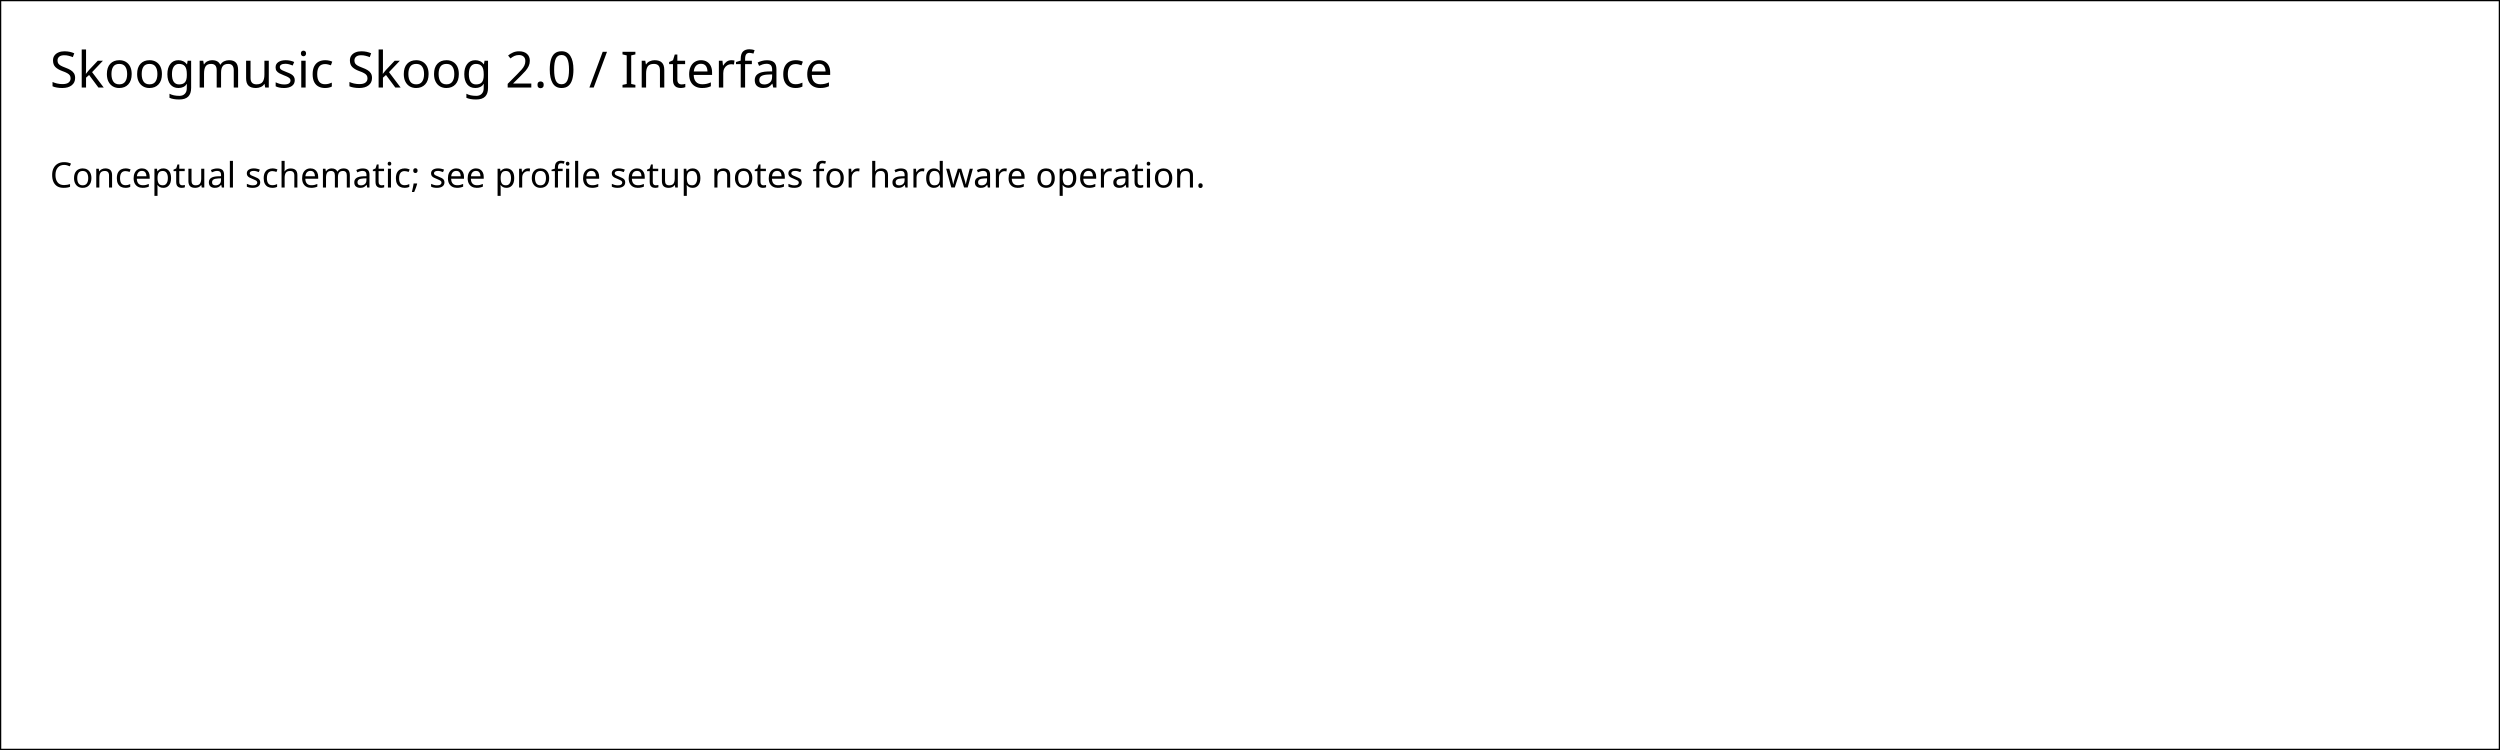
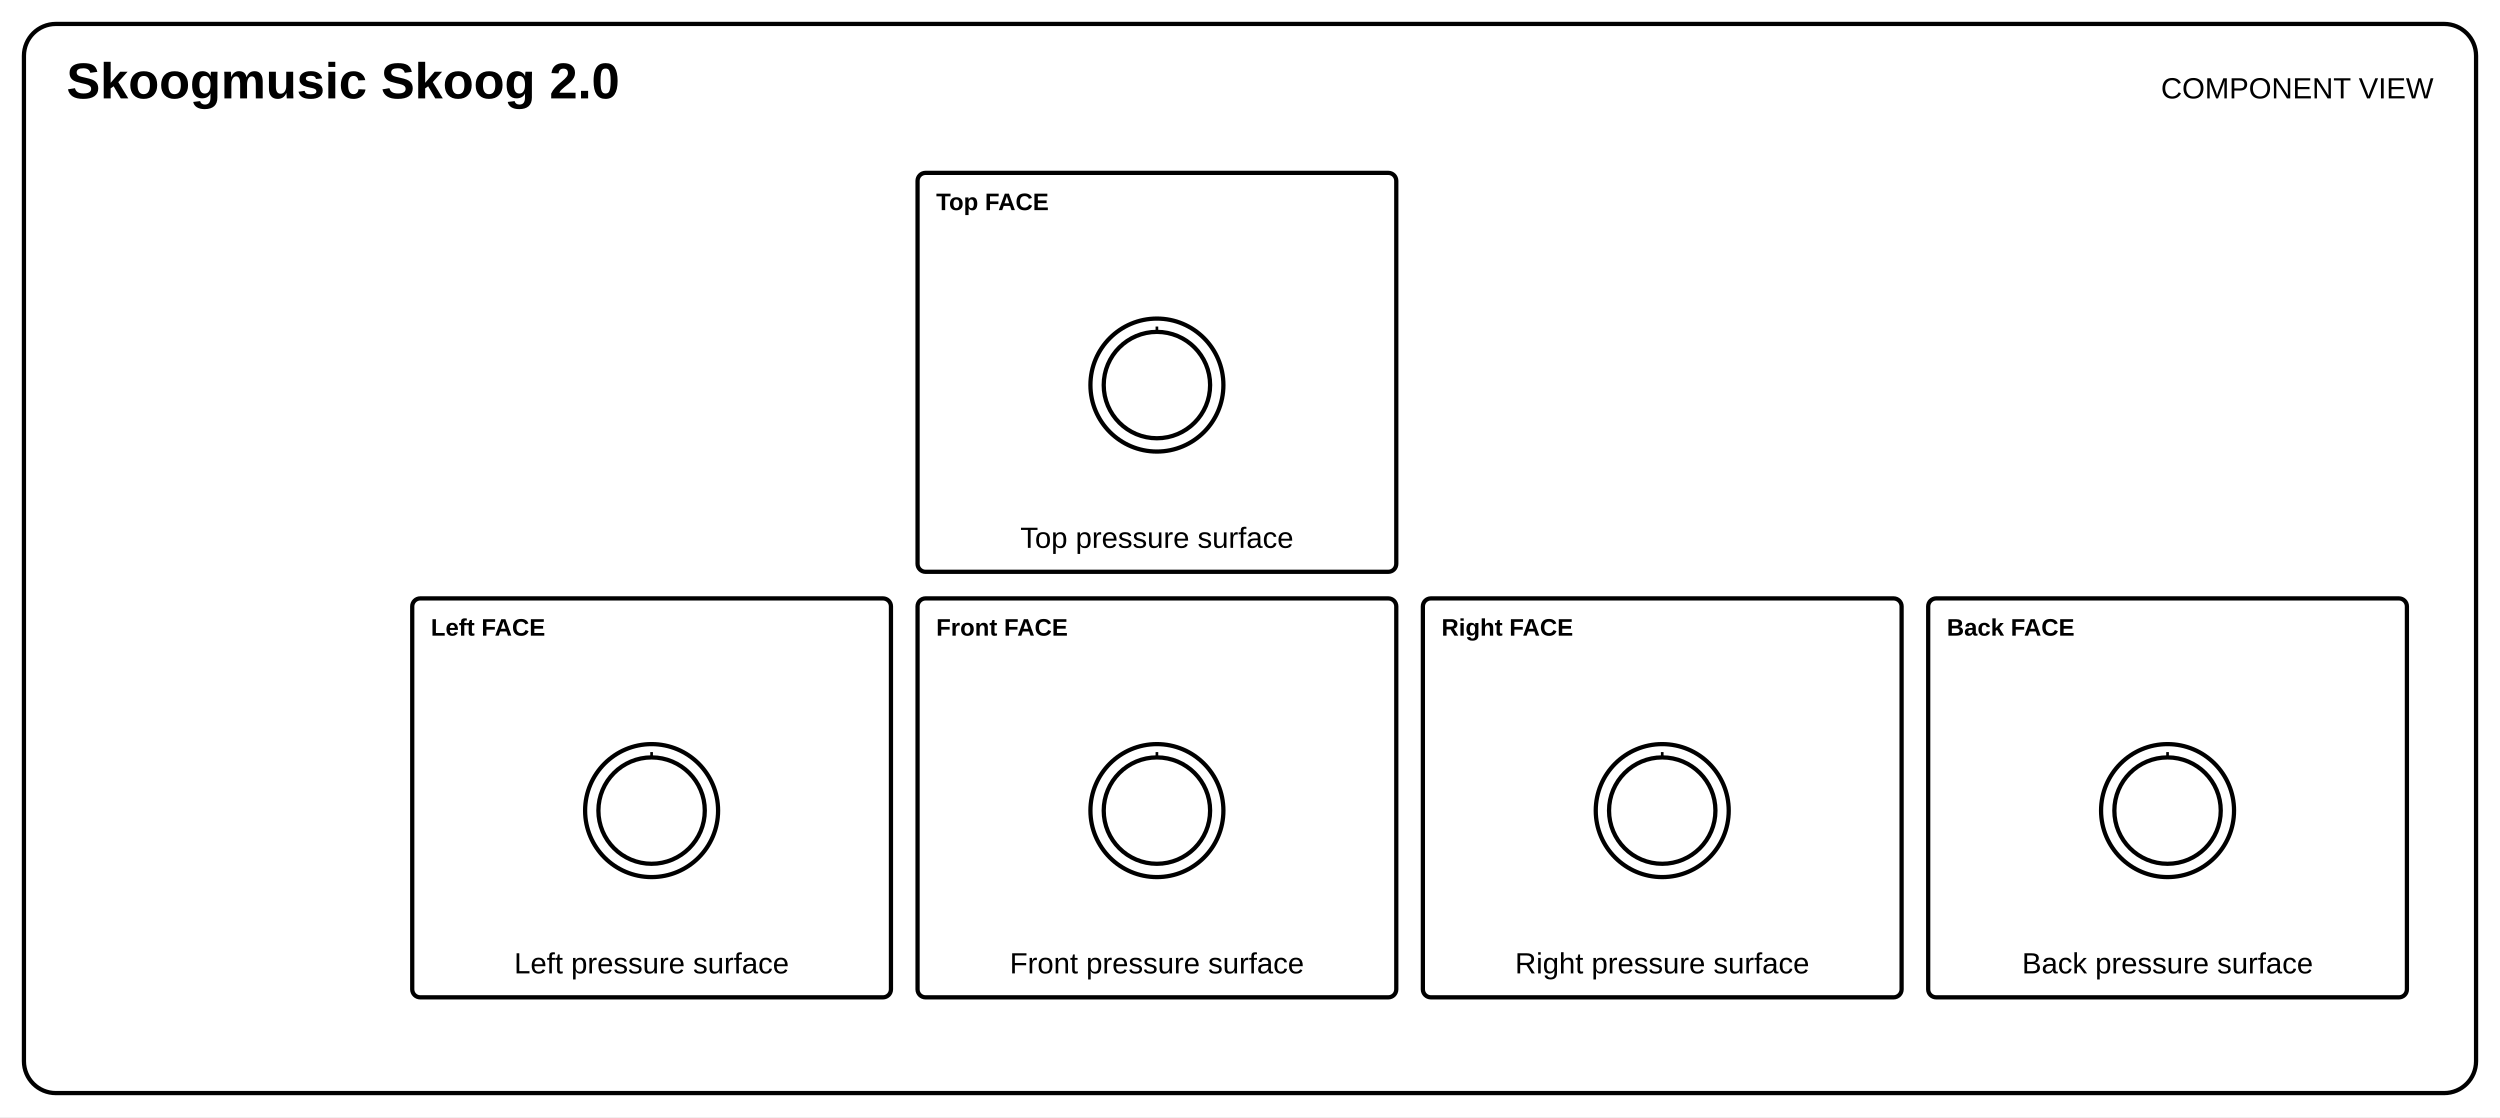
- <svg xmlns="http://www.w3.org/2000/svg" viewBox="0 0 1000 300" role="img" aria-labelledby="title description">
-   <rect width="1000" height="300" fill="#fff" stroke="#000" />
-   <text x="20" y="35" font-family="sans-serif" font-size="20" fill="#000">Skoogmusic Skoog 2.0 / Interface</text>
-   <text x="20" y="75" font-family="sans-serif" font-size="14" fill="#000">Conceptual schematic; see profile setup notes for hardware operation.</text>
+ <svg xmlns="http://www.w3.org/2000/svg" viewBox="0 0 940 420" role="img" aria-labelledby="title description">
+   <defs>
+     <pattern id="tactile-stripes" width="6" height="6" patternUnits="userSpaceOnUse">
+       <rect width="6" height="6" fill="#fff" />
+       <path d="M0 3H6" stroke="#000" stroke-width="2" />
+     </pattern>
+     <pattern id="tactile-dots" width="8" height="8" patternUnits="userSpaceOnUse">
+       <rect width="8" height="8" fill="#fff" />
+       <circle cx="2" cy="2" r="1.5" fill="#000" />
+       <circle cx="6" cy="6" r="1.5" fill="#000" />
+     </pattern>
+   </defs>
+   <style>text{font-family:Arial,Helvetica,sans-serif;fill:#000;stroke:none}.line{fill:#fff;stroke:#000;stroke-width:1.6;stroke-linejoin:round;stroke-linecap:round}.thin{fill:none;stroke:#000;stroke-width:1;stroke-linejoin:round;stroke-linecap:round}</style>
+   <rect x="0" y="0" width="940" height="420" fill="#fff" stroke="none" stroke-width="1.6" />
+   <rect x="9" y="9" width="922" height="402" fill="#fff" stroke="#000" stroke-width="1.6" rx="12" />
+   <text x="25" y="37" fill="#000" font-family="Arial,Helvetica,sans-serif" font-size="19" text-anchor="start" font-weight="bold">Skoogmusic Skoog 2.0</text>
+   <text x="915" y="37" fill="#000" font-family="Arial,Helvetica,sans-serif" font-size="11" text-anchor="end">COMPONENT VIEW</text>
+   <rect x="345" y="65" width="180" height="150" fill="#fff" stroke="#000" stroke-width="1.6" rx="3" />
+   <text x="352" y="79" fill="#000" font-family="Arial,Helvetica,sans-serif" font-size="9" text-anchor="start" font-weight="bold">Top FACE</text>
+   <g id="top-face-top-pressure-surface" data-kind="touch" aria-label="Top pressure surface">
+     <circle cx="435" cy="144.785" r="25" fill="#fff" stroke="#000" stroke-width="1.6" />
+     <path d="M435 122.785L435 136.035" fill="none" stroke="#000" stroke-width="1" />
+     <circle cx="435" cy="144.785" r="20" fill="#fff" stroke="#000" stroke-width="1.6" />
+     <text x="435" y="206" fill="#000" font-family="Arial,Helvetica,sans-serif" font-size="11" text-anchor="middle">Top pressure surface</text>
+   </g>
+   <rect x="155" y="225" width="180" height="150" fill="#fff" stroke="#000" stroke-width="1.6" rx="3" />
+   <text x="162" y="239" fill="#000" font-family="Arial,Helvetica,sans-serif" font-size="9" text-anchor="start" font-weight="bold">Left FACE</text>
+   <g id="left-face-left-pressure-surface" data-kind="touch" aria-label="Left pressure surface">
+     <circle cx="245" cy="304.785" r="25" fill="#fff" stroke="#000" stroke-width="1.6" />
+     <path d="M245 282.785L245 296.035" fill="none" stroke="#000" stroke-width="1" />
+     <circle cx="245" cy="304.785" r="20" fill="#fff" stroke="#000" stroke-width="1.6" />
+     <text x="245" y="366" fill="#000" font-family="Arial,Helvetica,sans-serif" font-size="11" text-anchor="middle">Left pressure surface</text>
+   </g>
+   <rect x="345" y="225" width="180" height="150" fill="#fff" stroke="#000" stroke-width="1.6" rx="3" />
+   <text x="352" y="239" fill="#000" font-family="Arial,Helvetica,sans-serif" font-size="9" text-anchor="start" font-weight="bold">Front FACE</text>
+   <g id="front-face-front-pressure-surface" data-kind="touch" aria-label="Front pressure surface">
+     <circle cx="435" cy="304.785" r="25" fill="#fff" stroke="#000" stroke-width="1.6" />
+     <path d="M435 282.785L435 296.035" fill="none" stroke="#000" stroke-width="1" />
+     <circle cx="435" cy="304.785" r="20" fill="#fff" stroke="#000" stroke-width="1.6" />
+     <text x="435" y="366" fill="#000" font-family="Arial,Helvetica,sans-serif" font-size="11" text-anchor="middle">Front pressure surface</text>
+   </g>
+   <rect x="535" y="225" width="180" height="150" fill="#fff" stroke="#000" stroke-width="1.6" rx="3" />
+   <text x="542" y="239" fill="#000" font-family="Arial,Helvetica,sans-serif" font-size="9" text-anchor="start" font-weight="bold">Right FACE</text>
+   <g id="right-face-right-pressure-surface" data-kind="touch" aria-label="Right pressure surface">
+     <circle cx="625" cy="304.785" r="25" fill="#fff" stroke="#000" stroke-width="1.6" />
+     <path d="M625 282.785L625 296.035" fill="none" stroke="#000" stroke-width="1" />
+     <circle cx="625" cy="304.785" r="20" fill="#fff" stroke="#000" stroke-width="1.6" />
+     <text x="625" y="366" fill="#000" font-family="Arial,Helvetica,sans-serif" font-size="11" text-anchor="middle">Right pressure surface</text>
+   </g>
+   <rect x="725" y="225" width="180" height="150" fill="#fff" stroke="#000" stroke-width="1.6" rx="3" />
+   <text x="732" y="239" fill="#000" font-family="Arial,Helvetica,sans-serif" font-size="9" text-anchor="start" font-weight="bold">Back FACE</text>
+   <g id="back-face-back-pressure-surface" data-kind="touch" aria-label="Back pressure surface">
+     <circle cx="815" cy="304.785" r="25" fill="#fff" stroke="#000" stroke-width="1.6" />
+     <path d="M815 282.785L815 296.035" fill="none" stroke="#000" stroke-width="1" />
+     <circle cx="815" cy="304.785" r="20" fill="#fff" stroke="#000" stroke-width="1.6" />
+     <text x="815" y="366" fill="#000" font-family="Arial,Helvetica,sans-serif" font-size="11" text-anchor="middle">Back pressure surface</text>
+   </g>
</svg>
